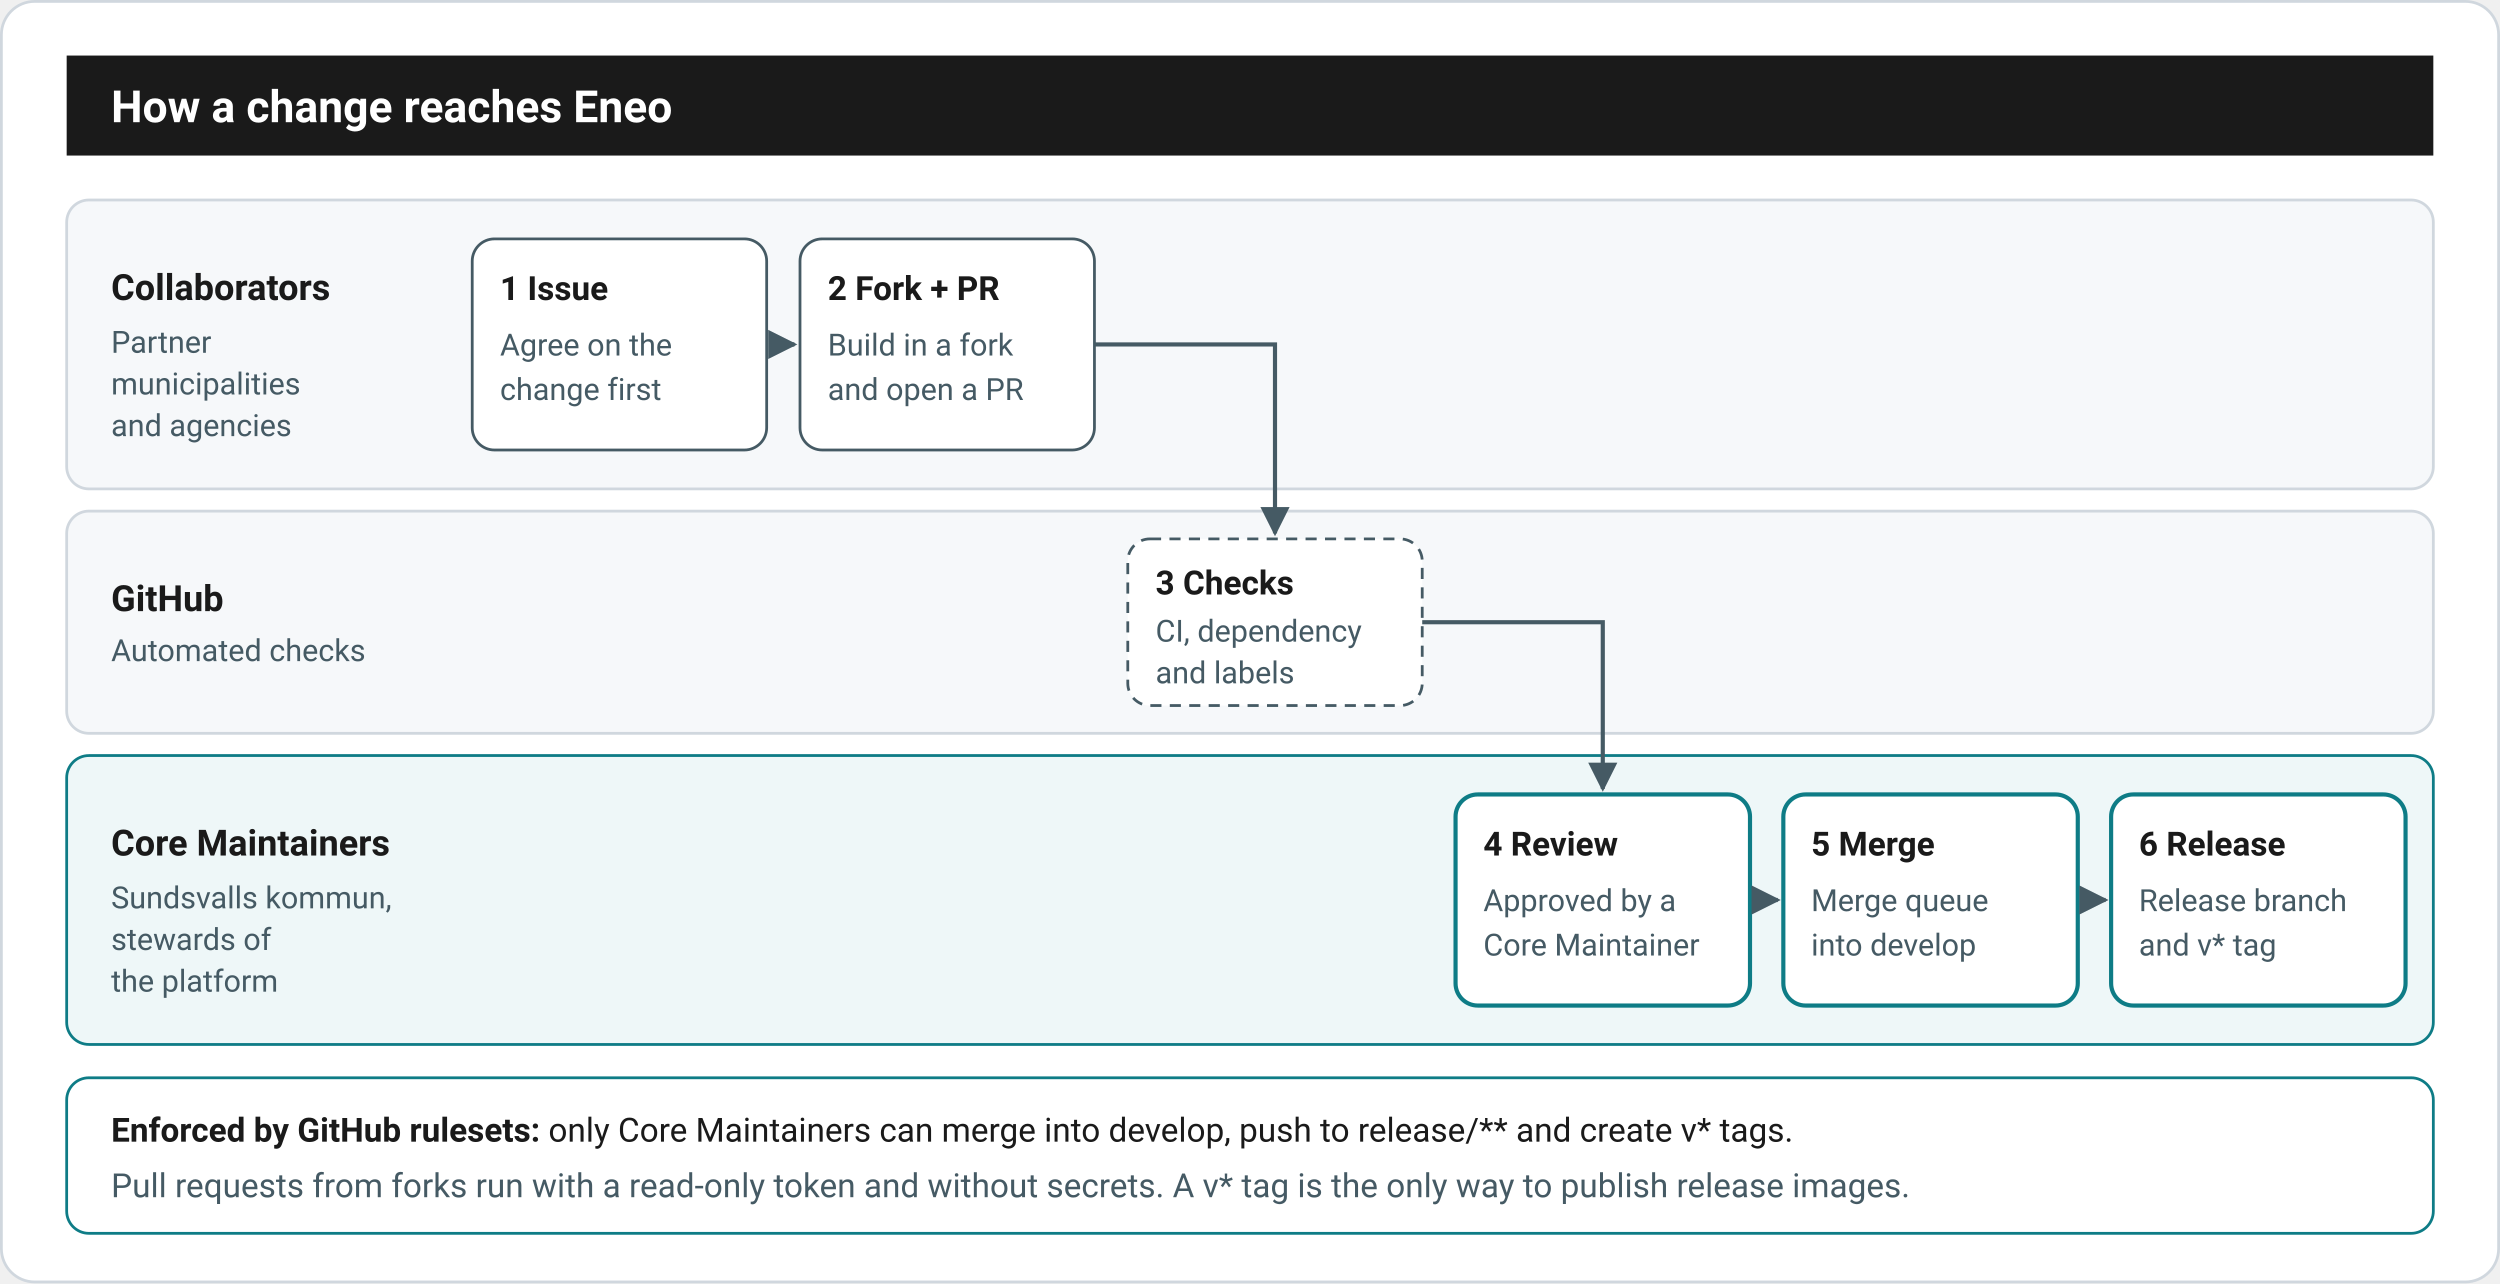
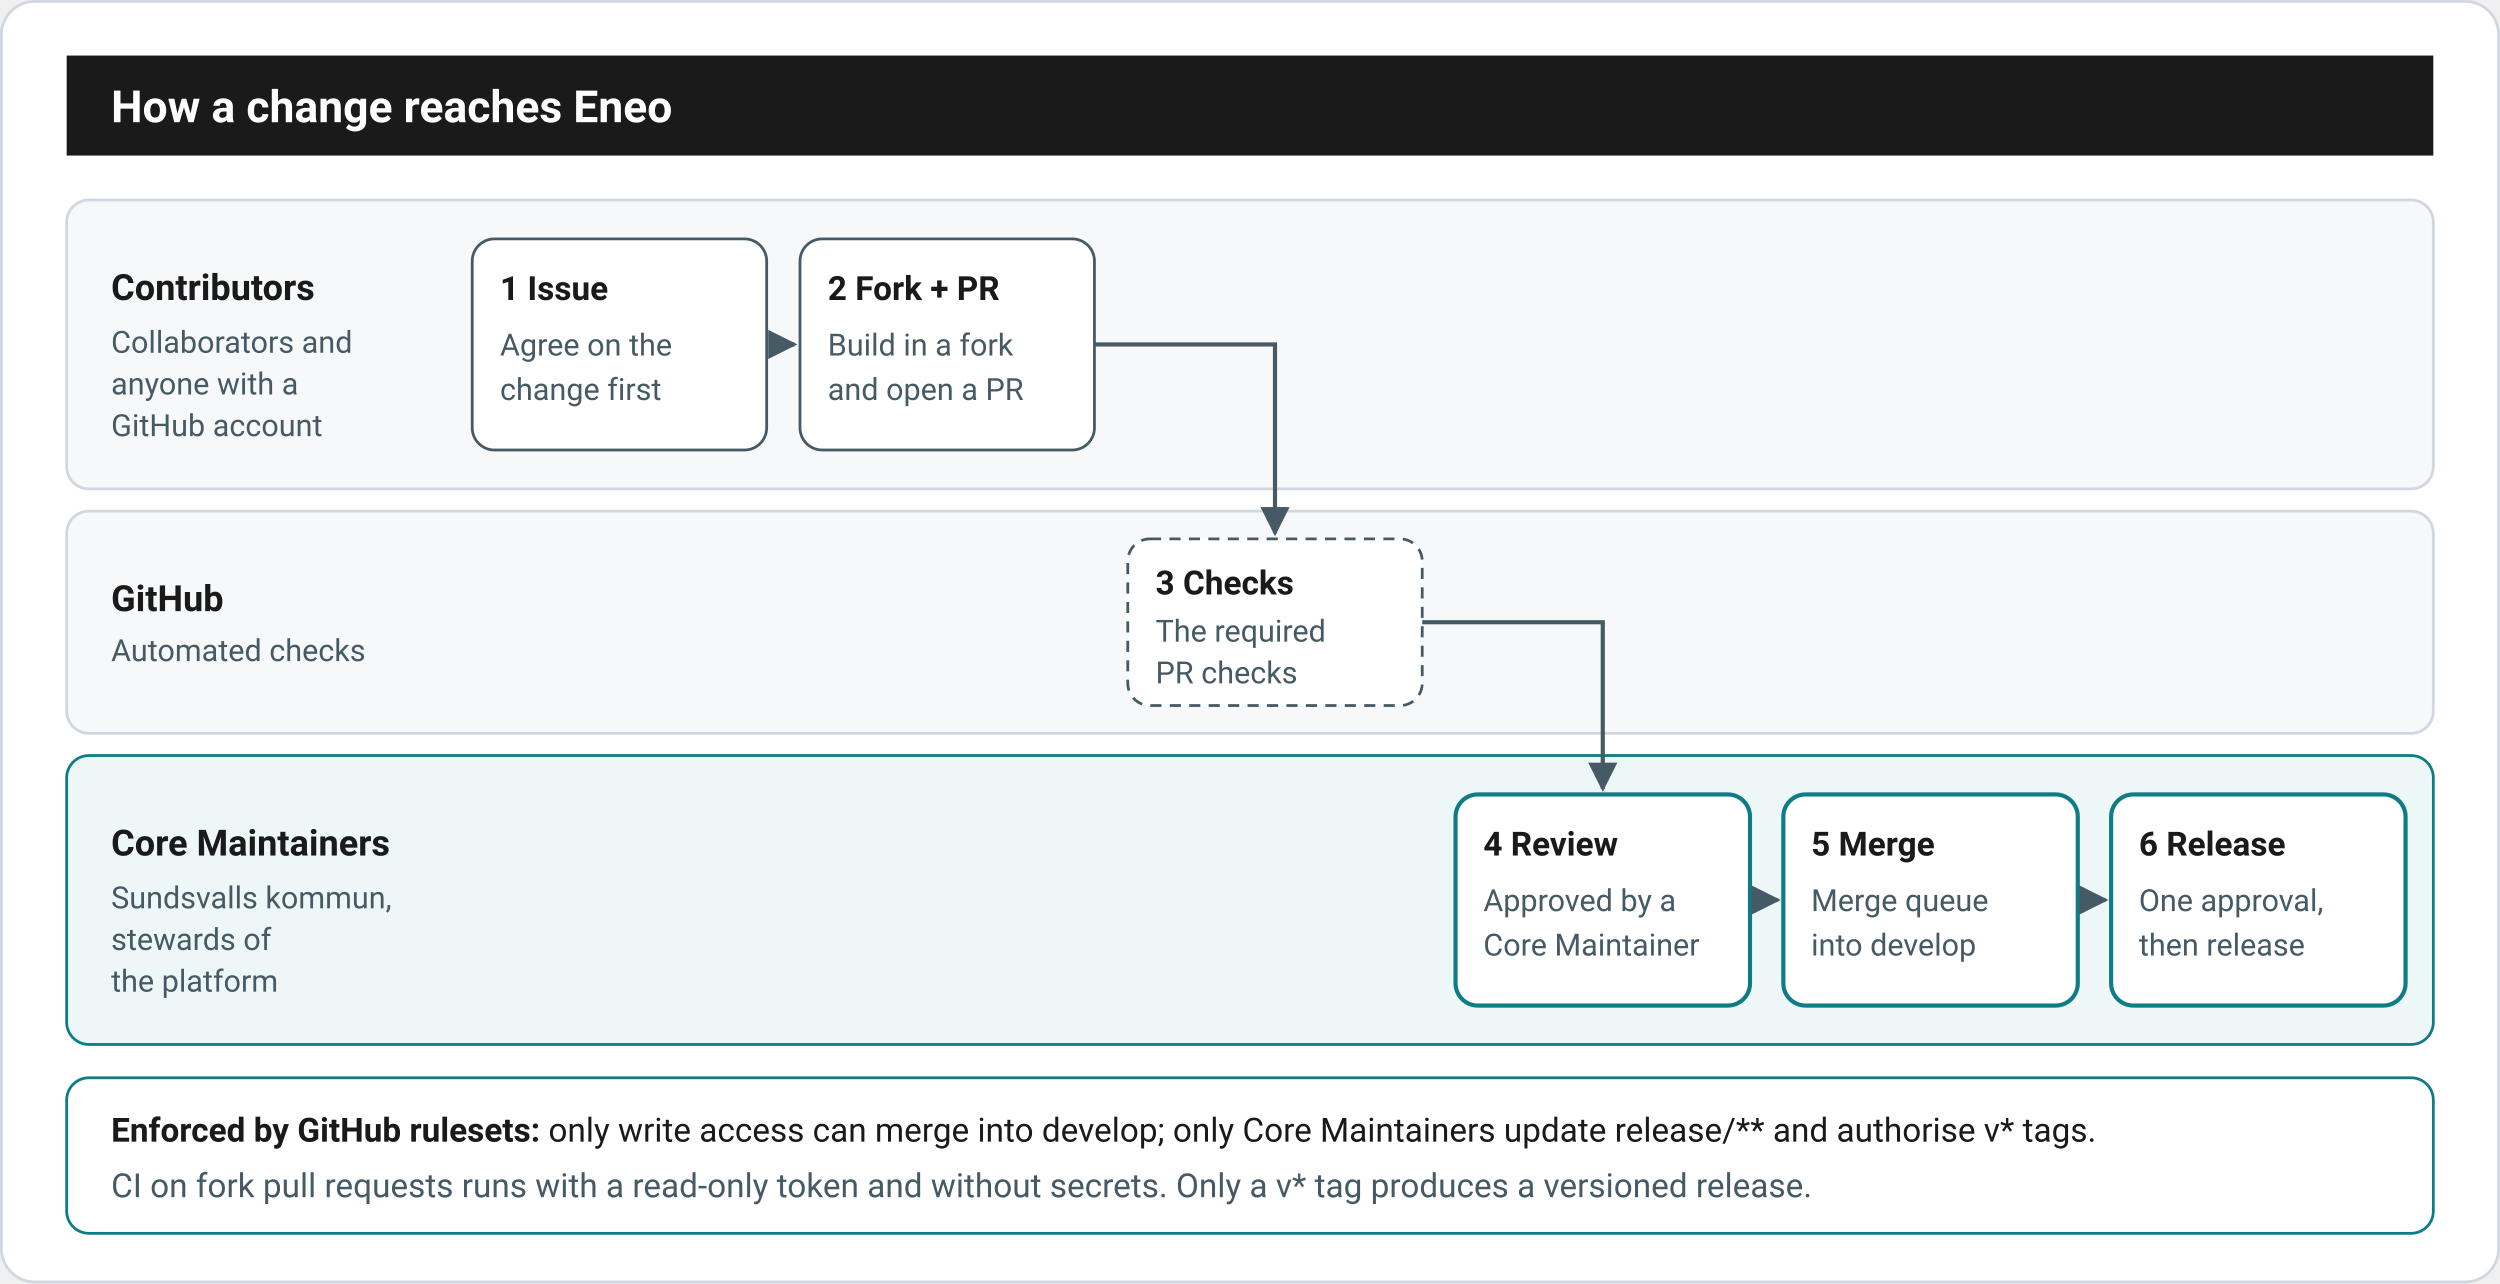
<svg xmlns="http://www.w3.org/2000/svg" width="900" height="462" viewBox="0 0 900 462" role="img" aria-labelledby="title desc" font-family="system-ui, -apple-system, Segoe UI, Roboto, sans-serif">
  <defs>
    <marker id="arrow" viewBox="0 0 10 10" refX="9" refY="5" markerWidth="7" markerHeight="7" orient="auto">
      <path d="M0 0 L10 5 L0 10 z" fill="#455a64" />
    </marker>
  </defs>
  <rect x="0.5" y="0.5" width="899" height="461" rx="12" fill="#ffffff" stroke="#d0d7de" />
  <rect x="24" y="20" width="852" height="36" fill="#1a1a1a" />
  <text x="40" y="44" fill="#ffffff" font-size="16" font-weight="700">How a change reaches Eneo</text>
  <rect x="24" y="72" width="852" height="104" rx="8" fill="#f6f8fa" stroke="#d0d7de" />
  <rect x="24" y="184" width="852" height="80" rx="8" fill="#f6f8fa" stroke="#d0d7de" />
  <rect x="24" y="272" width="852" height="104" rx="8" fill="#eef7f8" stroke="#0e7c86" />
-   <text x="40" y="108" fill="#1a1a1a" font-size="13" font-weight="700">Collaborators</text>
-   <text x="40" y="127" fill="#455a64" font-size="11">Partner</text>
-   <text x="40" y="142" fill="#455a64" font-size="11">municipalities</text>
-   <text x="40" y="157" fill="#455a64" font-size="11">and agencies</text>
+   <text x="40" y="108" fill="#1a1a1a" font-size="13" font-weight="700">Contributors</text>
+   <text x="40" y="127" fill="#455a64" font-size="11">Collaborators and</text>
+   <text x="40" y="142" fill="#455a64" font-size="11">anyone with a</text>
+   <text x="40" y="157" fill="#455a64" font-size="11">GitHub account</text>
  <text x="40" y="220" fill="#1a1a1a" font-size="13" font-weight="700">GitHub</text>
  <text x="40" y="238" fill="#455a64" font-size="11">Automated checks</text>
  <text x="40" y="308" fill="#1a1a1a" font-size="13" font-weight="700">Core Maintainers</text>
  <text x="40" y="327" fill="#455a64" font-size="11">Sundsvalls kommun,</text>
  <text x="40" y="342" fill="#455a64" font-size="11">stewards of</text>
  <text x="40" y="357" fill="#455a64" font-size="11">the platform</text>
  <rect x="170" y="86" width="106" height="76" rx="8" fill="#ffffff" stroke="#455a64" />
  <text x="180" y="108" fill="#1a1a1a" font-size="12" font-weight="700">1 Issue</text>
  <text x="180" y="128" fill="#455a64" font-size="11">Agree on the</text>
  <text x="180" y="144" fill="#455a64" font-size="11">change first</text>
  <line x1="277" y1="124" x2="286" y2="124" stroke="#455a64" stroke-width="1.5" marker-end="url(#arrow)" />
  <rect x="288" y="86" width="106" height="76" rx="8" fill="#ffffff" stroke="#455a64" />
  <text x="298" y="108" fill="#1a1a1a" font-size="12" font-weight="700">2 Fork + PR</text>
  <text x="298" y="128" fill="#455a64" font-size="11">Build in a fork</text>
  <text x="298" y="144" fill="#455a64" font-size="11">and open a PR</text>
  <path d="M394 124 H459 V192" fill="none" stroke="#455a64" stroke-width="1.5" marker-end="url(#arrow)" />
  <rect x="406" y="194" width="106" height="60" rx="8" fill="#ffffff" stroke="#455a64" stroke-dasharray="4 3" />
  <text x="416" y="214" fill="#1a1a1a" font-size="12" font-weight="700">3 Checks</text>
-   <text x="416" y="231" fill="#455a64" font-size="11">CI, dependency</text>
-   <text x="416" y="246" fill="#455a64" font-size="11">and labels</text>
+   <text x="416" y="231" fill="#455a64" font-size="11">The required</text>
+   <text x="416" y="246" fill="#455a64" font-size="11">PR checks</text>
  <path d="M512 224 H577 V284" fill="none" stroke="#455a64" stroke-width="1.5" marker-end="url(#arrow)" />
  <rect x="524" y="286" width="106" height="76" rx="8" fill="#ffffff" stroke="#0e7c86" stroke-width="1.5" />
  <text x="534" y="308" fill="#1a1a1a" font-size="12" font-weight="700">4 Review</text>
  <text x="534" y="328" fill="#455a64" font-size="11">Approved by a</text>
  <text x="534" y="344" fill="#455a64" font-size="11">Core Maintainer</text>
  <line x1="631" y1="324" x2="640" y2="324" stroke="#455a64" stroke-width="1.5" marker-end="url(#arrow)" />
  <rect x="642" y="286" width="106" height="76" rx="8" fill="#ffffff" stroke="#0e7c86" stroke-width="1.5" />
  <text x="652" y="308" fill="#1a1a1a" font-size="12" font-weight="700">5 Merge</text>
  <text x="652" y="328" fill="#455a64" font-size="11">Merge queue</text>
  <text x="652" y="344" fill="#455a64" font-size="11">into develop</text>
  <line x1="749" y1="324" x2="758" y2="324" stroke="#455a64" stroke-width="1.5" marker-end="url(#arrow)" />
  <rect x="760" y="286" width="106" height="76" rx="8" fill="#ffffff" stroke="#0e7c86" stroke-width="1.5" />
  <text x="770" y="308" fill="#1a1a1a" font-size="12" font-weight="700">6 Release</text>
-   <text x="770" y="328" fill="#455a64" font-size="11">Release branch</text>
-   <text x="770" y="344" fill="#455a64" font-size="11">and v* tag</text>
+   <text x="770" y="328" fill="#455a64" font-size="11">One approval,</text>
+   <text x="770" y="344" fill="#455a64" font-size="11">then release</text>
  <rect x="24" y="388" width="852" height="56" rx="8" fill="#ffffff" stroke="#0e7c86" />
  <text x="40" y="411" fill="#1a1a1a" font-size="12">
-     <tspan font-weight="700">Enforced by GitHub rulesets:</tspan> only Core Maintainers can merge into develop, push to release/** and create v* tags.</text>
-   <text x="40" y="431" fill="#455a64" font-size="12">Pull requests from forks run with a read-only token and without secrets. A v* tag is the only way to publish release images.</text>
+     <tspan font-weight="700">Enforced by GitHub rulesets:</tspan> only write access can merge into develop; only Core Maintainers update release/** and authorise v* tags.</text>
+   <text x="40" y="431" fill="#455a64" font-size="12">CI on fork pull requests runs with a read-only token and without secrets. Only a v* tag produces a versioned release.</text>
</svg>
